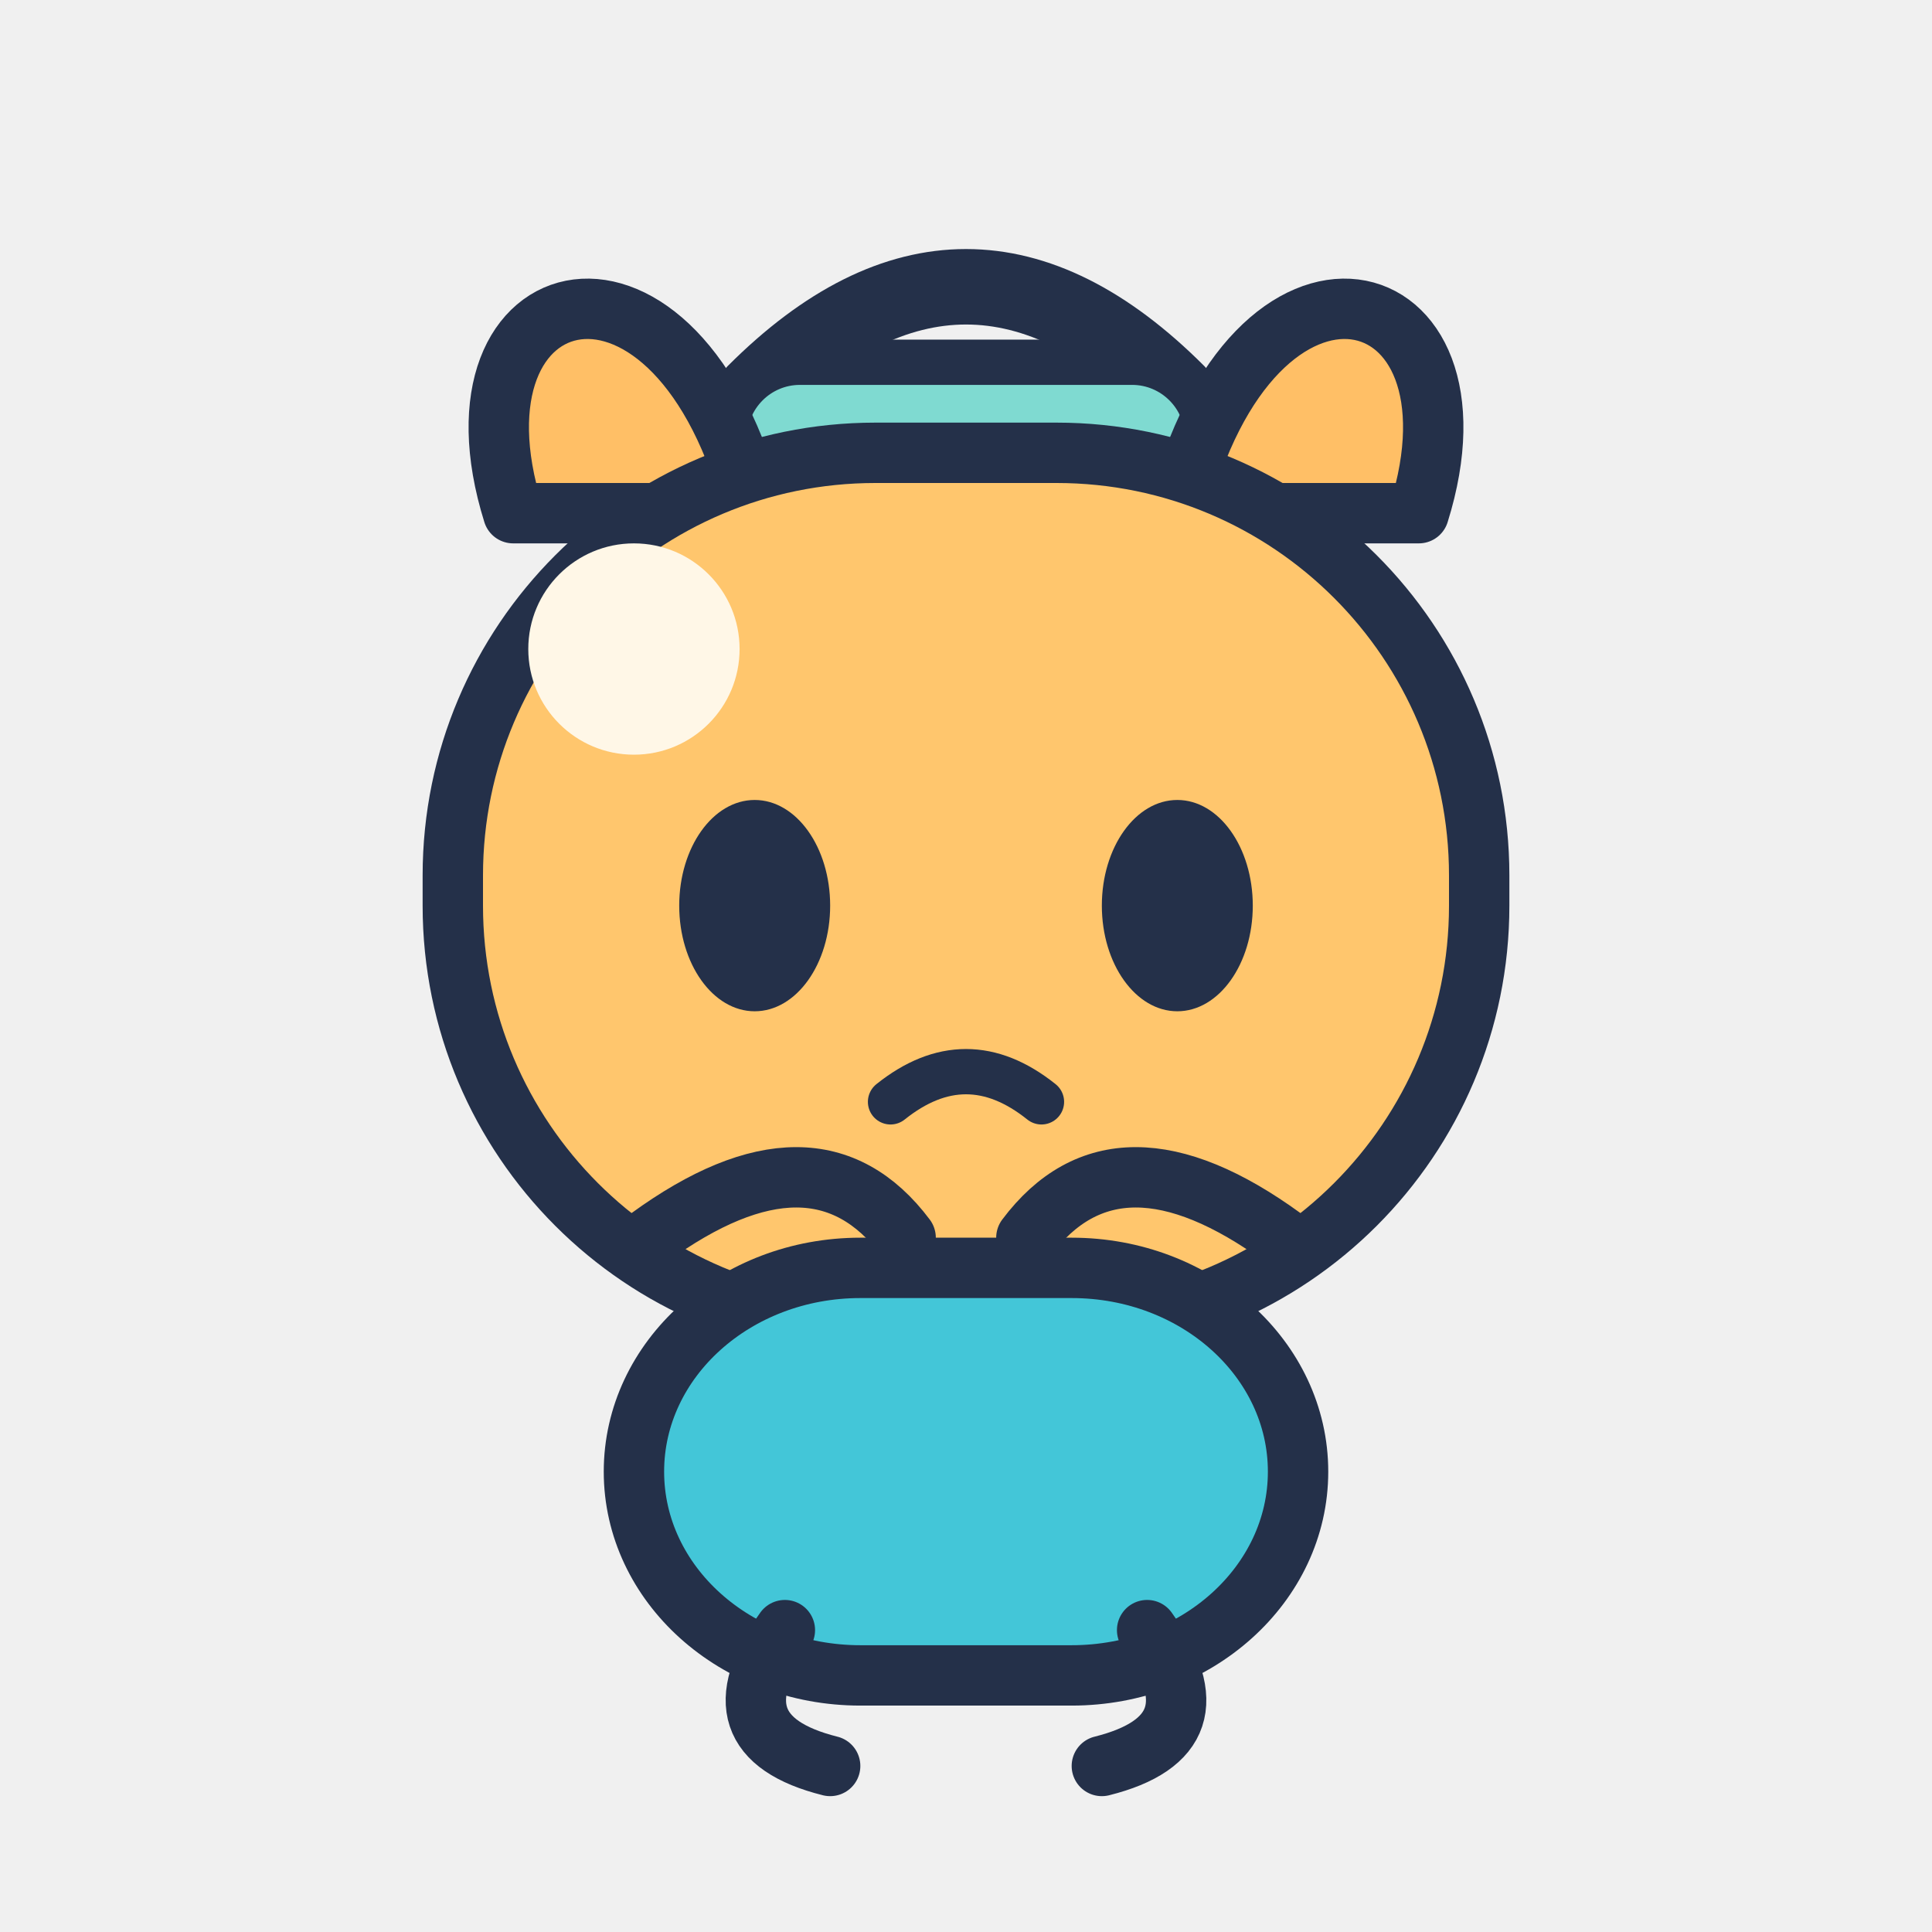
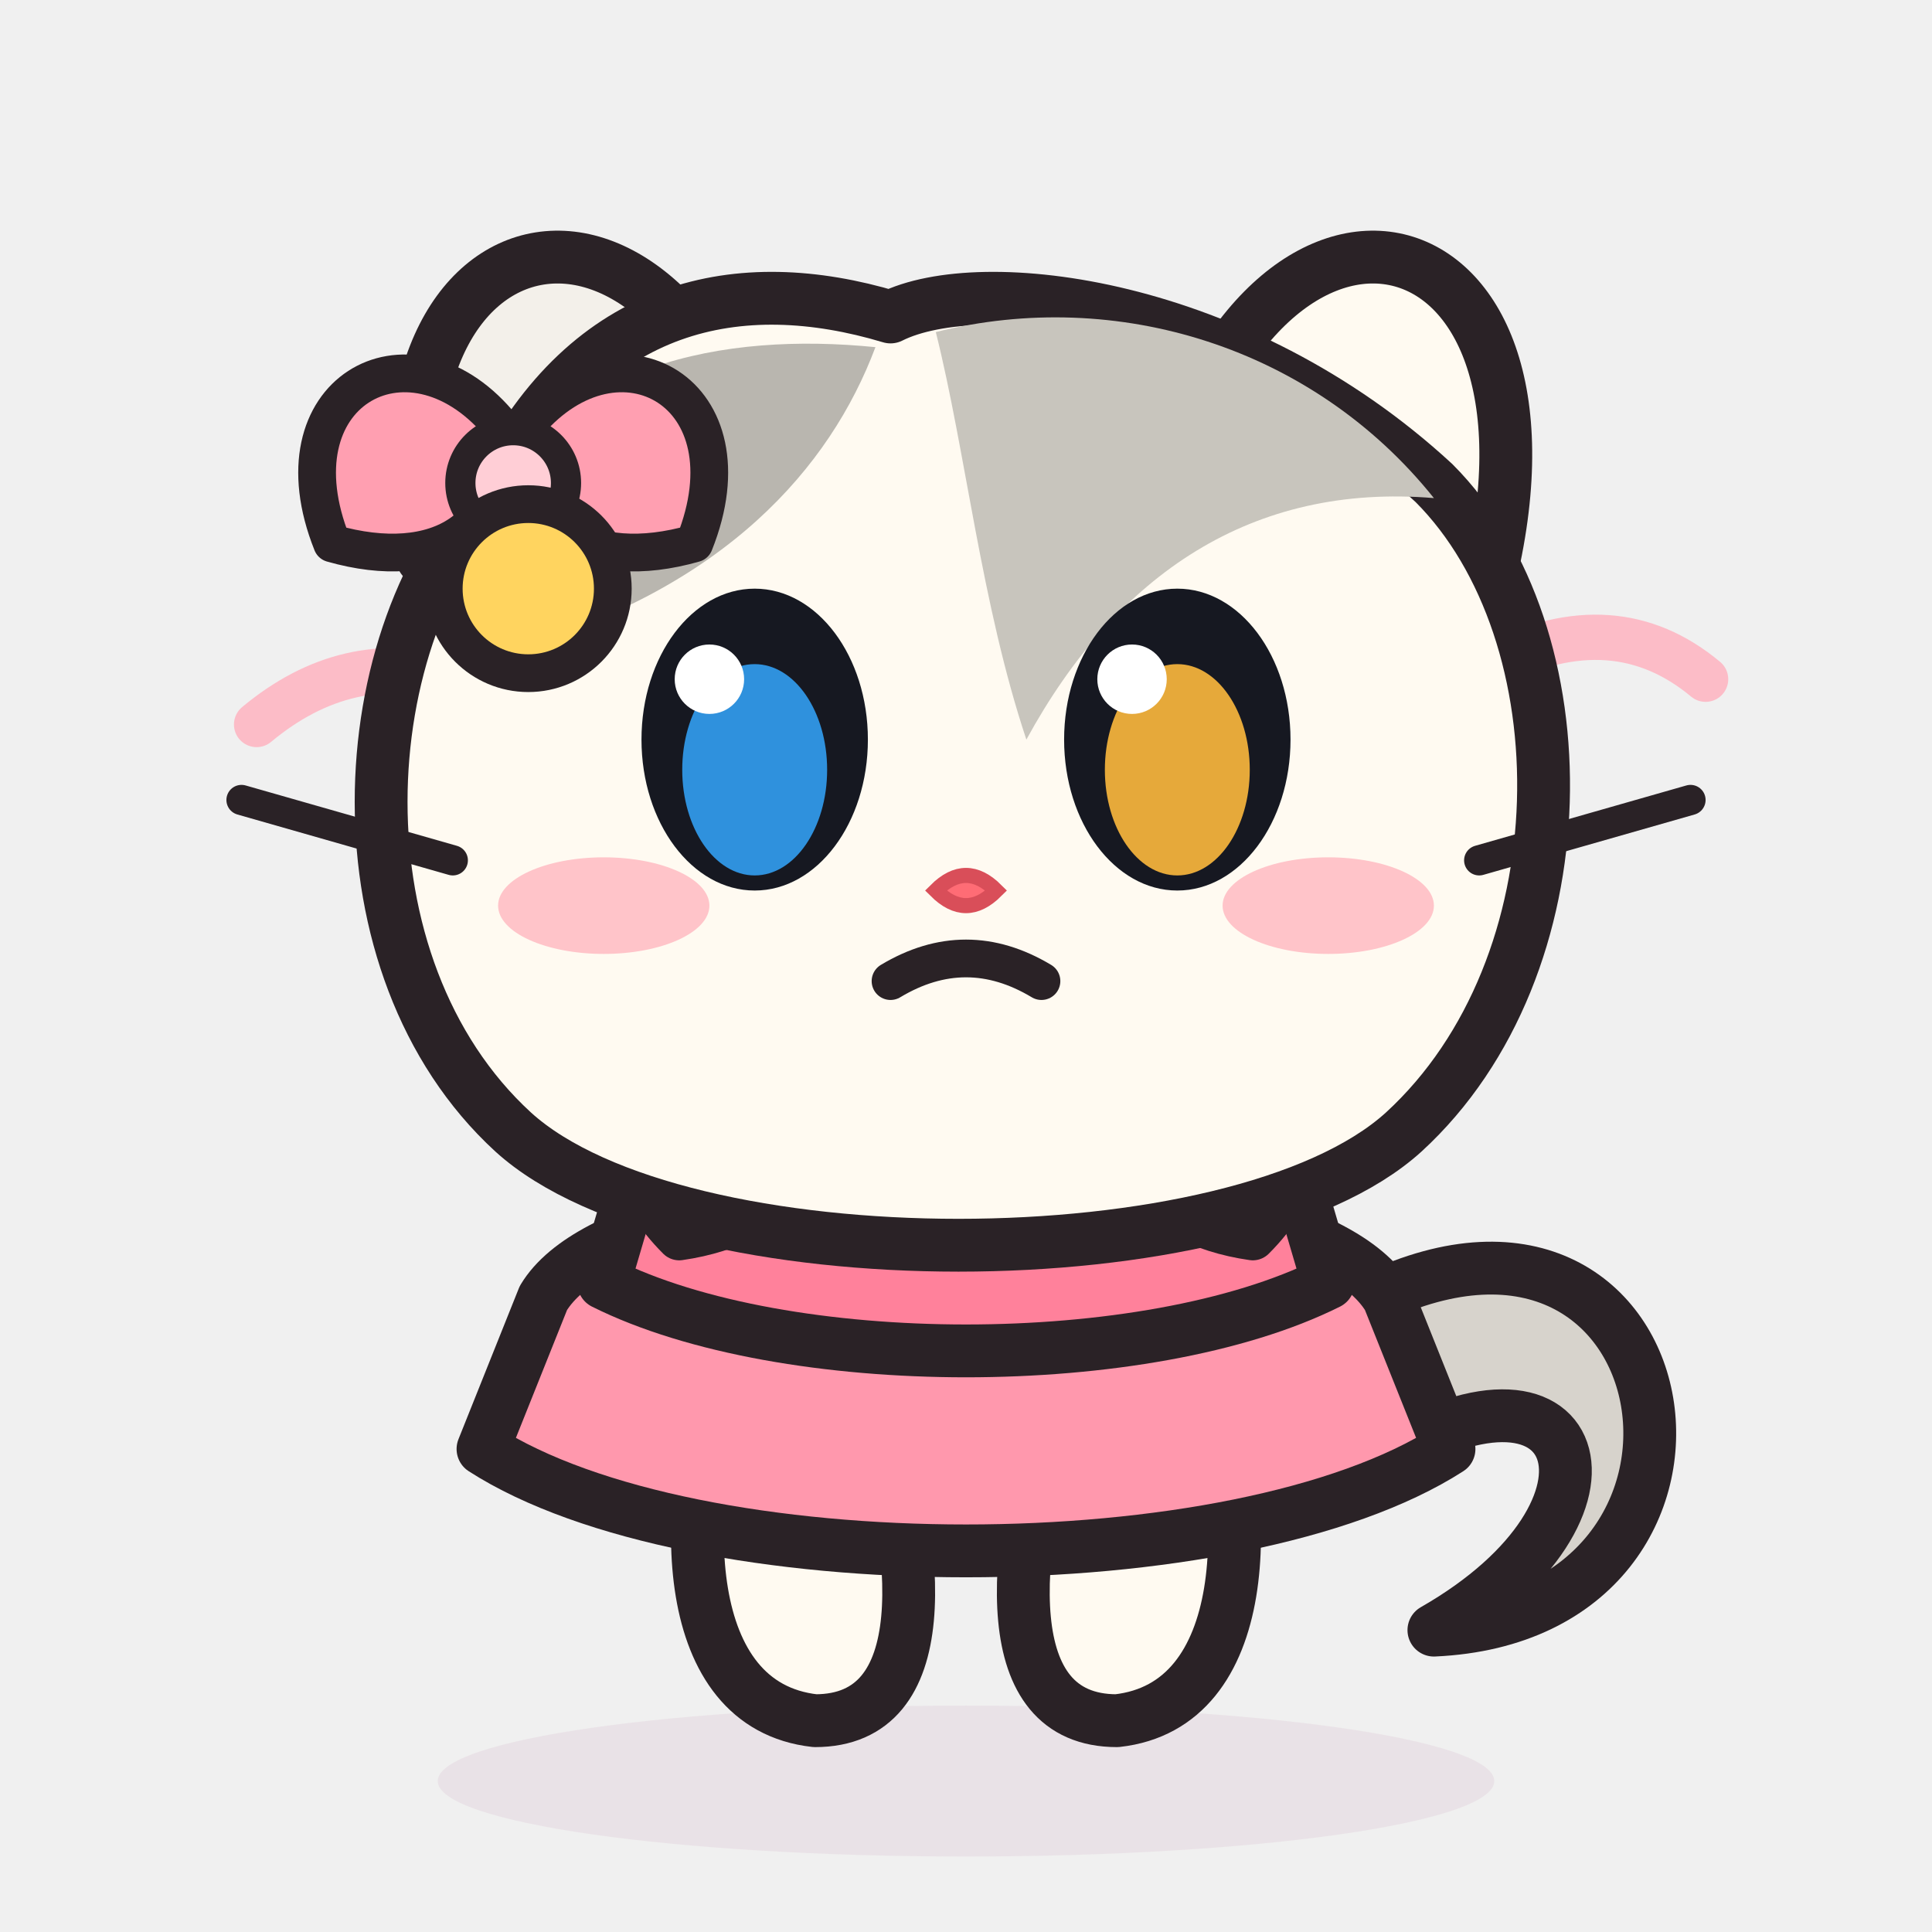
<svg xmlns="http://www.w3.org/2000/svg" width="128" height="128" viewBox="0 0 128 128">
  <style>
-     .pet { transform-origin: 64px 96px; animation: dangle .7s ease-in-out infinite; }
-     .handle { transform-origin: 64px 30px; animation: handleSwing .7s ease-in-out infinite; }
-     .foot-left { transform-origin: 52px 110px; animation: footA .7s ease-in-out infinite; }
-     .foot-right { transform-origin: 76px 110px; animation: footB .7s ease-in-out infinite; }
-     @keyframes dangle {
+     .pet { transform-origin: 64px 44px; animation: dragTilt .72s ease-in-out infinite; }
+     .tail { transform-origin: 92px 96px; animation: tailDrag .72s ease-in-out infinite; }
+     .skirt { transform-origin: 64px 88px; animation: skirtSwing .72s ease-in-out infinite; }
+     .foot-left { transform-origin: 54px 98px; animation: footA .72s ease-in-out infinite; }
+     .foot-right { transform-origin: 74px 98px; animation: footB .72s ease-in-out infinite; }
+     @keyframes dragTilt {
      0%, 100% { transform: rotate(-4deg) translateY(0); }
      50% { transform: rotate(5deg) translateY(3px); }
    }
-     @keyframes handleSwing {
-       0%, 100% { transform: rotate(4deg); }
-       50% { transform: rotate(-5deg); }
+     @keyframes tailDrag {
+       0%, 100% { transform: rotate(8deg); }
+       50% { transform: rotate(-7deg); }
+     }
+     @keyframes skirtSwing {
+       0%, 100% { transform: rotate(3deg); }
+       50% { transform: rotate(-4deg); }
    }
    @keyframes footA {
      0%, 100% { transform: rotate(10deg); }
-       50% { transform: rotate(-12deg); }
+       50% { transform: rotate(-8deg); }
    }
    @keyframes footB {
-       0%, 100% { transform: rotate(-12deg); }
-       50% { transform: rotate(10deg); }
+       0%, 100% { transform: rotate(-9deg); }
+       50% { transform: rotate(9deg); }
    }
  </style>
-   <g class="handle">
-     <path d="M50 26 Q64 12 78 26" fill="none" stroke="#243049" stroke-width="5" stroke-linecap="round" />
-     <rect x="48" y="24" width="32" height="10" rx="5" fill="#7fdad1" stroke="#243049" stroke-width="3" />
-   </g>
+   <ellipse cx="64" cy="118" rx="35" ry="5" fill="#dec9d6" opacity=".35" />
+   <path d="M17 48 Q23 43 30 45" fill="none" stroke="#ffafbd" stroke-width="3" stroke-linecap="round" opacity=".8" />
+   <path d="M99 44 Q107 40 113 45" fill="none" stroke="#ffafbd" stroke-width="3" stroke-linecap="round" opacity=".8" />
  <g class="pet">
-     <path d="M34 34 C29 18 45 14 50 34 Z" fill="#ffbf66" stroke="#243049" stroke-width="4" stroke-linejoin="round" />
-     <path d="M94 34 C99 18 83 14 78 34 Z" fill="#ffbf66" stroke="#243049" stroke-width="4" stroke-linejoin="round" />
-     <rect x="30" y="30" width="68" height="58" rx="28" fill="#ffc66d" stroke="#243049" stroke-width="4" />
-     <circle cx="42" cy="43" r="7" fill="#fff7e7" />
-     <ellipse cx="50" cy="60" rx="5" ry="7" fill="#243049" />
-     <ellipse cx="78" cy="60" rx="5" ry="7" fill="#243049" />
-     <path d="M59 73 Q64 69 69 73" fill="none" stroke="#243049" stroke-width="3" stroke-linecap="round" />
-     <path d="M43 82 Q54 74 60 82" fill="none" stroke="#243049" stroke-width="4" stroke-linecap="round" />
-     <path d="M85 82 Q74 74 68 82" fill="none" stroke="#243049" stroke-width="4" stroke-linecap="round" />
-     <rect x="42" y="84" width="44" height="27" rx="15" fill="#43c6d8" stroke="#243049" stroke-width="4" />
-     <path class="foot-left" d="M52 108 Q47 115 55 117" fill="none" stroke="#243049" stroke-width="4" stroke-linecap="round" />
-     <path class="foot-right" d="M76 108 Q81 115 73 117" fill="none" stroke="#243049" stroke-width="4" stroke-linecap="round" />
+     <path class="tail" d="M91 86 C112 76 117 107 95 108 C109 100 105 88 91 97 Z" fill="#d7d3cc" stroke="#2a2226" stroke-width="3.5" stroke-linejoin="round" />
+     <path class="foot-left" d="M48 91 C45 100 45 113 54 114 C62 114 61 103 58 93 Z" fill="#fffaf1" stroke="#2a2226" stroke-width="3.5" stroke-linejoin="round" />
+     <path class="foot-right" d="M80 91 C83 100 83 113 74 114 C66 114 67 103 70 93 Z" fill="#fffaf1" stroke="#2a2226" stroke-width="3.5" stroke-linejoin="round" />
+     <path class="skirt" d="M36 86 C42 76 86 76 92 86 L96 96 C82 105 46 105 32 96 Z" fill="#ff98ad" stroke="#2a2226" stroke-width="3.5" stroke-linejoin="round" />
+     <path d="M45 68 C50 64 78 64 83 68 L88 85 C76 91 52 91 40 85 Z" fill="#ff819b" stroke="#2a2226" stroke-width="3.5" stroke-linejoin="round" />
+     <path d="M52 70 C42 69 39 76 45 82 C52 81 56 76 52 70 Z" fill="#fffaf1" stroke="#2a2226" stroke-width="3" stroke-linejoin="round" />
+     <path d="M76 70 C86 69 89 76 83 82 C76 81 72 76 76 70 Z" fill="#fffaf1" stroke="#2a2226" stroke-width="3" stroke-linejoin="round" />
+     <circle cx="64" cy="76" r="5" fill="#ffd45f" stroke="#2a2226" stroke-width="2.5" />
+     <path d="M28 37 C24 13 45 9 51 34 Z" fill="#f3f0ea" stroke="#2a2226" stroke-width="3.5" stroke-linejoin="round" />
+     <path d="M99 37 C104 13 83 9 77 34 Z" fill="#fffaf1" stroke="#2a2226" stroke-width="3.5" stroke-linejoin="round" />
+     <path d="M33 32 C39 20 49 18 59 21 C65 18 82 20 95 32 C105 42 105 64 93 75 C82 85 45 85 34 75 C22 64 23 42 33 32 Z" fill="#fffaf1" stroke="#2a2226" stroke-width="3.5" stroke-linejoin="round" />
+     <path d="M32 34 C37 24 48 22 58 23 C55 31 48 39 34 43 Z" fill="#b9b6af" />
+     <path d="M62 22 C74 19 87 23 95 33 C83 32 74 38 68 49 C65 40 64 30 62 22 Z" fill="#c8c5bd" />
+     <ellipse cx="50" cy="49" rx="7.5" ry="10" fill="#161821" />
+     <ellipse cx="50" cy="51" rx="4.8" ry="7" fill="#2f91dd" />
+     <circle cx="47" cy="45" r="2.3" fill="#fff" />
+     <ellipse cx="78" cy="49" rx="7.5" ry="10" fill="#161821" />
+     <ellipse cx="78" cy="51" rx="4.8" ry="7" fill="#e6a93a" />
+     <circle cx="75" cy="45" r="2.3" fill="#fff" />
+     <ellipse cx="40" cy="60" rx="7" ry="3.2" fill="#ff98a8" opacity=".55" />
+     <ellipse cx="88" cy="60" rx="7" ry="3.2" fill="#ff98a8" opacity=".55" />
+     <path d="M62 59 Q64 57 66 59 Q64 61 62 59 Z" fill="#ff6c75" stroke="#d94e59" stroke-width="1" />
+     <path d="M59 65 Q64 62 69 65" fill="none" stroke="#2a2226" stroke-width="2.5" stroke-linecap="round" />
+     <path d="M30 57 L16 53" stroke="#2a2226" stroke-width="2" stroke-linecap="round" />
+     <path d="M98 57 L112 53" stroke="#2a2226" stroke-width="2" stroke-linecap="round" />
+     <path d="M33 28 C27 21 18 26 22 36 C29 38 34 35 33 28 Z" fill="#ff9fb1" stroke="#2a2226" stroke-width="2.5" stroke-linejoin="round" />
+     <path d="M35 28 C41 21 50 26 46 36 C39 38 34 35 35 28 Z" fill="#ff9fb1" stroke="#2a2226" stroke-width="2.5" stroke-linejoin="round" />
+     <circle cx="34" cy="32" r="3.5" fill="#ffced6" stroke="#2a2226" stroke-width="2" />
+     <circle cx="35" cy="39" r="5.6" fill="#ffd45f" stroke="#2a2226" stroke-width="2.5" />
  </g>
</svg>
